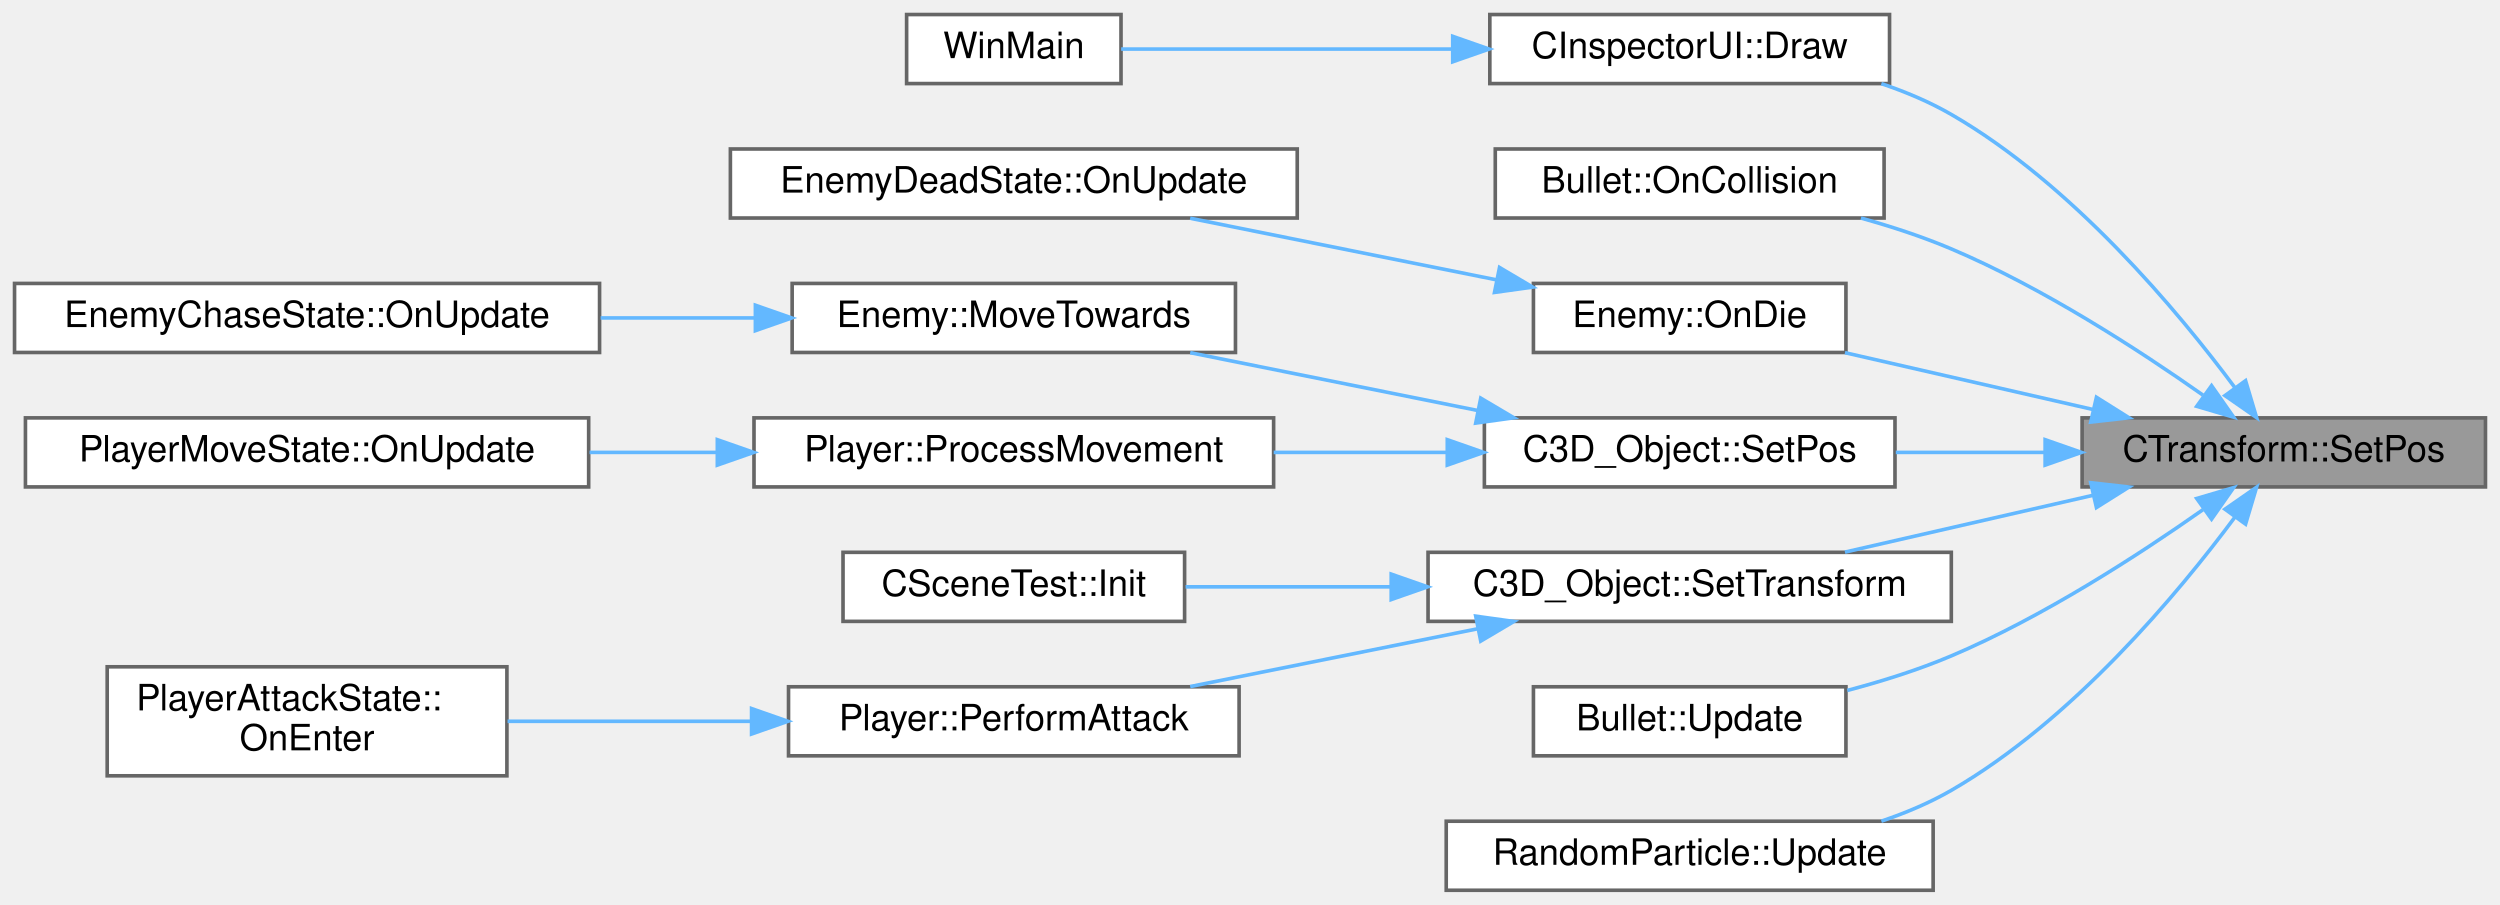
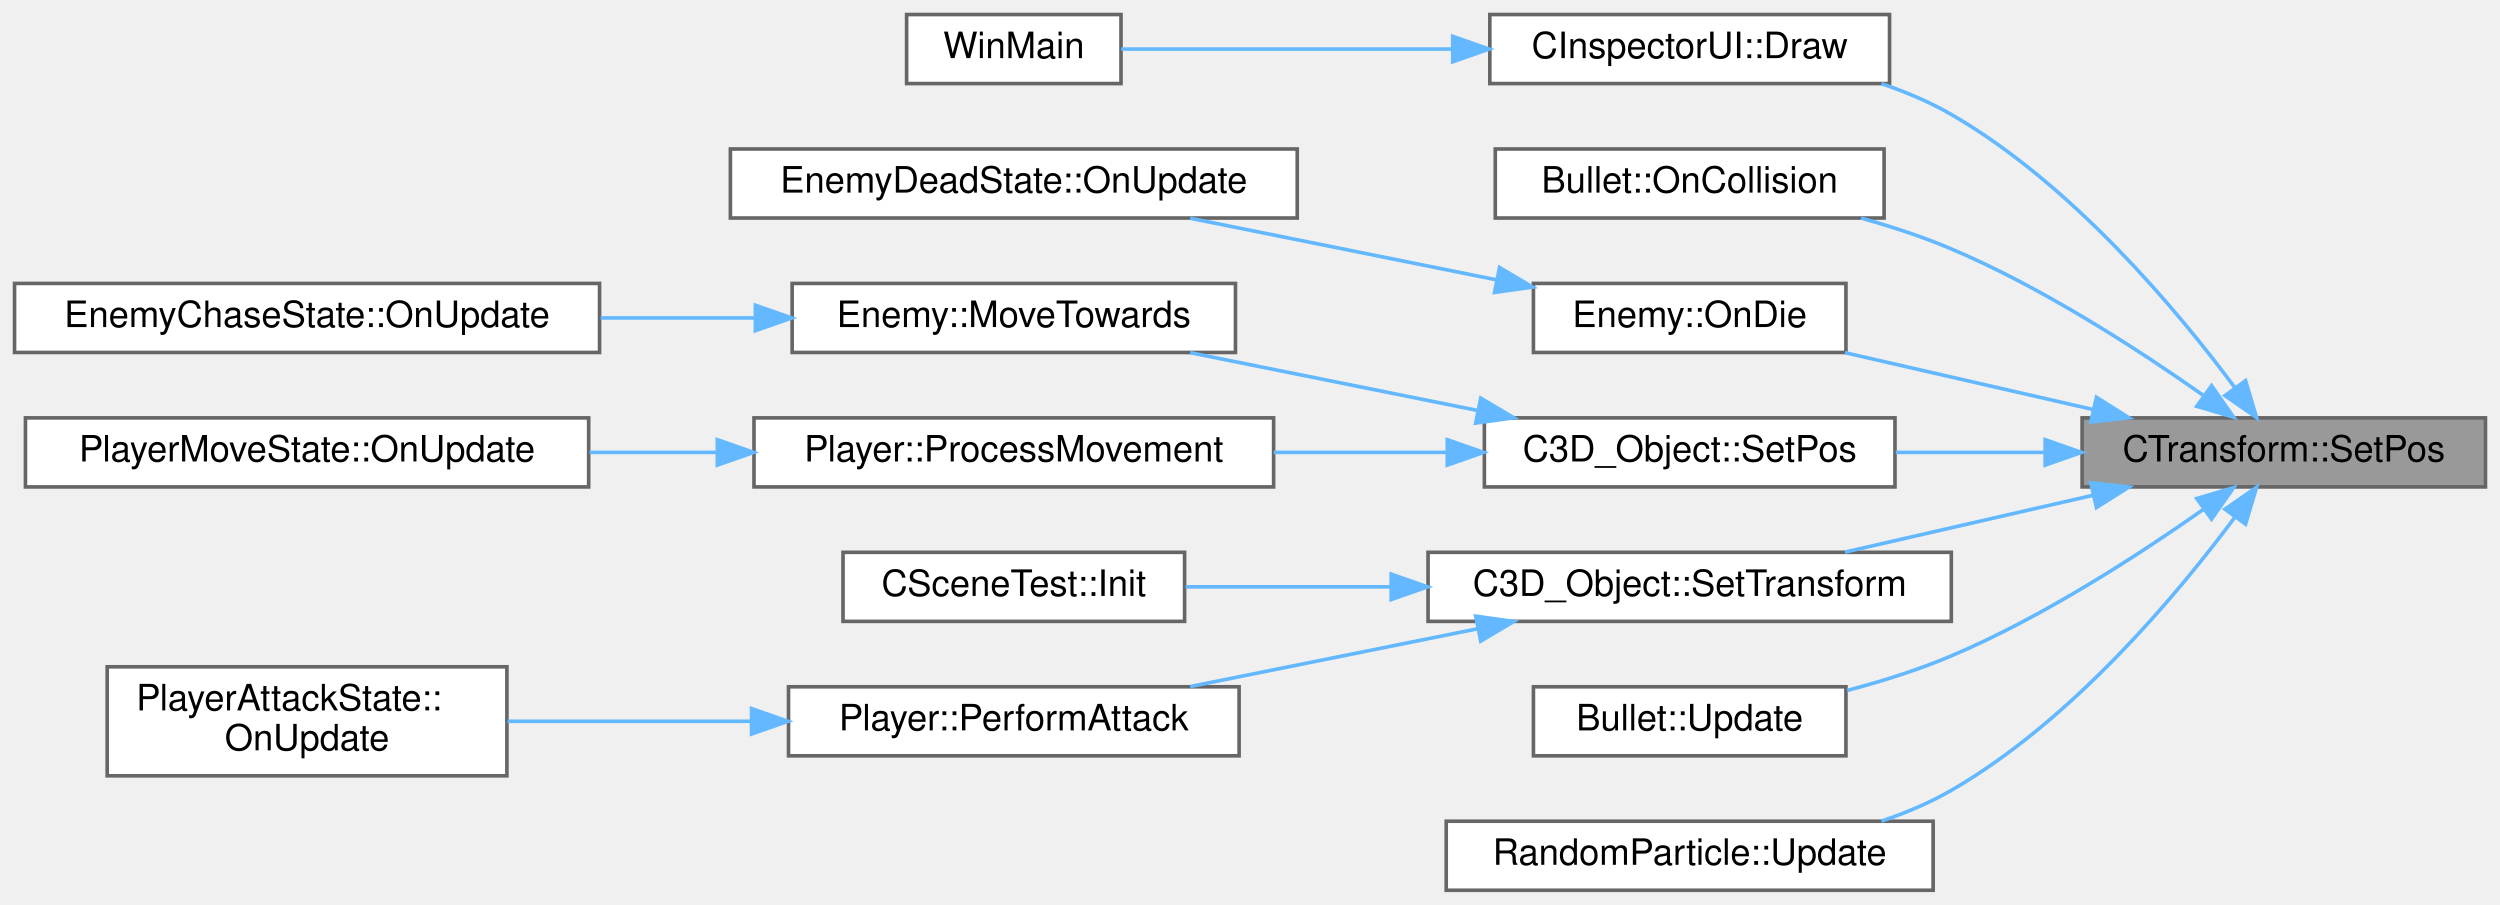
<svg xmlns="http://www.w3.org/2000/svg" xmlns:xlink="http://www.w3.org/1999/xlink" width="688pt" height="249pt" viewBox="0.00 0.00 688.00 249.00">
  <g id="graph0" class="graph" transform="scale(1 1) rotate(0) translate(4 245)">
    <g id="Node000001" class="node">
      <g id="a_Node000001">
        <a xlink:title=" ">
          <polygon fill="#999999" stroke="#666666" points="680,-130 569,-130 569,-111 680,-111 680,-130" />
          <text text-anchor="middle" x="624.5" y="-118" font-family="Helvetica,sans-Serif" font-size="10.00">CTransform::SetPos</text>
        </a>
      </g>
    </g>
    <g id="Node000002" class="node">
      <g id="a_Node000002">
        <a xlink:href="classCInspectorUI.html#af7b8c5d7cc17a5cd5fc261b151a1da07" target="_top" xlink:title=" ">
          <polygon fill="white" stroke="#666666" points="516,-241 406,-241 406,-222 516,-222 516,-241" />
          <text text-anchor="middle" x="461" y="-229" font-family="Helvetica,sans-Serif" font-size="10.00">CInspectorUI::Draw</text>
        </a>
      </g>
    </g>
    <g id="edge1_Node000001_Node000002" class="edge">
      <g id="a_edge1_Node000001_Node000002">
        <a xlink:title=" ">
          <path fill="none" stroke="#63b8ff" d="M611.12,-138.22C595.41,-159.37 566.29,-194.28 533,-213.5 527.05,-216.93 520.46,-219.72 513.75,-221.98" />
          <polygon fill="#63b8ff" stroke="#63b8ff" points="613.98,-140.24 617.01,-130.08 608.31,-136.13 613.98,-140.24" />
        </a>
      </g>
    </g>
    <g id="Node000004" class="node">
      <g id="a_Node000004">
        <a xlink:href="classBullet.html#a2a429b2e71caf643753c108ef8bdb141" target="_top" xlink:title=" ">
          <polygon fill="white" stroke="#666666" points="514.5,-204 407.5,-204 407.5,-185 514.5,-185 514.5,-204" />
          <text text-anchor="middle" x="461" y="-192" font-family="Helvetica,sans-Serif" font-size="10.00">Bullet::OnCollision</text>
        </a>
      </g>
    </g>
    <g id="edge3_Node000001_Node000004" class="edge">
      <g id="a_edge3_Node000001_Node000004">
        <a xlink:title=" ">
          <path fill="none" stroke="#63b8ff" d="M602.27,-136.25C584.55,-148.73 558.2,-165.81 533,-176.5 525.16,-179.83 516.56,-182.65 508.13,-184.99" />
          <polygon fill="#63b8ff" stroke="#63b8ff" points="604.62,-138.87 610.7,-130.19 600.54,-133.18 604.62,-138.87" />
        </a>
      </g>
    </g>
    <g id="Node000005" class="node">
      <g id="a_Node000005">
        <a xlink:href="classEnemy.html#ac04ab8e01b51d6205afbe8223d06189c" target="_top" xlink:title=" ">
          <polygon fill="white" stroke="#666666" points="504,-167 418,-167 418,-148 504,-148 504,-167" />
          <text text-anchor="middle" x="461" y="-155" font-family="Helvetica,sans-Serif" font-size="10.00">Enemy::OnDie</text>
        </a>
      </g>
    </g>
    <g id="edge4_Node000001_Node000005" class="edge">
      <g id="a_edge4_Node000001_Node000005">
        <a xlink:title=" ">
          <path fill="none" stroke="#63b8ff" d="M572.05,-132.29C550,-137.34 524.58,-143.16 503.73,-147.94" />
          <polygon fill="#63b8ff" stroke="#63b8ff" points="572.94,-135.67 581.91,-130.03 571.38,-128.85 572.94,-135.67" />
        </a>
      </g>
    </g>
    <g id="Node000007" class="node">
      <g id="a_Node000007">
        <a xlink:href="classC3D__Object.html#a5de6050773037fdf06885b9f09102b98" target="_top" xlink:title=" ">
          <polygon fill="white" stroke="#666666" points="517.5,-130 404.5,-130 404.5,-111 517.5,-111 517.5,-130" />
          <text text-anchor="middle" x="461" y="-118" font-family="Helvetica,sans-Serif" font-size="10.00">C3D_Object::SetPos</text>
        </a>
      </g>
    </g>
    <g id="edge6_Node000001_Node000007" class="edge">
      <g id="a_edge6_Node000001_Node000007">
        <a xlink:title=" ">
          <path fill="none" stroke="#63b8ff" d="M558.61,-120.5C545.07,-120.5 530.9,-120.5 517.72,-120.5" />
          <polygon fill="#63b8ff" stroke="#63b8ff" points="558.82,-124 568.82,-120.5 558.82,-117 558.82,-124" />
        </a>
      </g>
    </g>
    <g id="Node000012" class="node">
      <g id="a_Node000012">
        <a xlink:href="classC3D__Object.html#aec9d3cf2acae8b2fb6c8152fe9e053d1" target="_top" xlink:title=" ">
          <polygon fill="white" stroke="#666666" points="533,-93 389,-93 389,-74 533,-74 533,-93" />
          <text text-anchor="middle" x="461" y="-81" font-family="Helvetica,sans-Serif" font-size="10.00">C3D_Object::SetTransform</text>
        </a>
      </g>
    </g>
    <g id="edge11_Node000001_Node000012" class="edge">
      <g id="a_edge11_Node000001_Node000012">
        <a xlink:title=" ">
          <path fill="none" stroke="#63b8ff" d="M572.05,-108.71C550,-103.66 524.58,-97.84 503.73,-93.06" />
          <polygon fill="#63b8ff" stroke="#63b8ff" points="571.38,-112.15 581.91,-110.97 572.94,-105.33 571.38,-112.15" />
        </a>
      </g>
    </g>
    <g id="Node000016" class="node">
      <g id="a_Node000016">
        <a xlink:href="classBullet.html#a180b7054fdf2547b1d1e0de7d8001bf9" target="_top" xlink:title=" ">
          <polygon fill="white" stroke="#666666" points="504,-56 418,-56 418,-37 504,-37 504,-56" />
          <text text-anchor="middle" x="461" y="-44" font-family="Helvetica,sans-Serif" font-size="10.00">Bullet::Update</text>
        </a>
      </g>
    </g>
    <g id="edge15_Node000001_Node000016" class="edge">
      <g id="a_edge15_Node000001_Node000016">
        <a xlink:title=" ">
          <path fill="none" stroke="#63b8ff" d="M602.27,-104.75C584.55,-92.27 558.2,-75.19 533,-64.5 523.99,-60.68 513.97,-57.52 504.37,-54.99" />
          <polygon fill="#63b8ff" stroke="#63b8ff" points="600.54,-107.82 610.7,-110.81 604.62,-102.13 600.54,-107.82" />
        </a>
      </g>
    </g>
    <g id="Node000017" class="node">
      <g id="a_Node000017">
        <a xlink:href="classRandomParticle.html#a71652b1b77ced518223bad76c2e4921b" target="_top" xlink:title=" ">
          <polygon fill="white" stroke="#666666" points="528,-19 394,-19 394,0 528,0 528,-19" />
          <text text-anchor="middle" x="461" y="-7" font-family="Helvetica,sans-Serif" font-size="10.00">RandomParticle::Update</text>
        </a>
      </g>
    </g>
    <g id="edge16_Node000001_Node000017" class="edge">
      <g id="a_edge16_Node000001_Node000017">
        <a xlink:title=" ">
          <path fill="none" stroke="#63b8ff" d="M611.12,-102.78C595.41,-81.63 566.29,-46.72 533,-27.5 527.05,-24.07 520.46,-21.28 513.75,-19.02" />
          <polygon fill="#63b8ff" stroke="#63b8ff" points="608.31,-104.87 617.01,-110.92 613.98,-100.76 608.31,-104.87" />
        </a>
      </g>
    </g>
    <g id="Node000003" class="node">
      <g id="a_Node000003">
        <a xlink:href="main_8cpp.html#af7c10ff064e89595606222f0641ffade" target="_top" xlink:title=" ">
          <polygon fill="white" stroke="#666666" points="304.5,-241 245.5,-241 245.5,-222 304.5,-222 304.5,-241" />
          <text text-anchor="middle" x="275" y="-229" font-family="Helvetica,sans-Serif" font-size="10.00">WinMain</text>
        </a>
      </g>
    </g>
    <g id="edge2_Node000002_Node000003" class="edge">
      <g id="a_edge2_Node000002_Node000003">
        <a xlink:title=" ">
          <path fill="none" stroke="#63b8ff" d="M395.46,-231.5C364.4,-231.5 328.75,-231.5 304.54,-231.5" />
          <polygon fill="#63b8ff" stroke="#63b8ff" points="395.79,-235 405.79,-231.5 395.79,-228 395.79,-235" />
        </a>
      </g>
    </g>
    <g id="Node000006" class="node">
      <g id="a_Node000006">
        <a xlink:href="classEnemyDeadState.html#ad748f44dbf990316d3770b588cbd36f5" target="_top" xlink:title=" ">
          <polygon fill="white" stroke="#666666" points="353,-204 197,-204 197,-185 353,-185 353,-204" />
          <text text-anchor="middle" x="275" y="-192" font-family="Helvetica,sans-Serif" font-size="10.00">EnemyDeadState::OnUpdate</text>
        </a>
      </g>
    </g>
    <g id="edge5_Node000005_Node000006" class="edge">
      <g id="a_edge5_Node000005_Node000006">
        <a xlink:title=" ">
          <path fill="none" stroke="#63b8ff" d="M407.91,-167.97C381.39,-173.31 349.37,-179.75 323.53,-184.94" />
          <polygon fill="#63b8ff" stroke="#63b8ff" points="408.67,-171.39 417.79,-165.99 407.29,-164.53 408.67,-171.39" />
        </a>
      </g>
    </g>
    <g id="Node000008" class="node">
      <g id="a_Node000008">
        <a xlink:href="classEnemy.html#ab52d311ca2634bf6a9335c02fc11aaea" target="_top" xlink:title=" ">
          <polygon fill="white" stroke="#666666" points="336,-167 214,-167 214,-148 336,-148 336,-167" />
          <text text-anchor="middle" x="275" y="-155" font-family="Helvetica,sans-Serif" font-size="10.00">Enemy::MoveTowards</text>
        </a>
      </g>
    </g>
    <g id="edge7_Node000007_Node000008" class="edge">
      <g id="a_edge7_Node000007_Node000008">
        <a xlink:title=" ">
          <path fill="none" stroke="#63b8ff" d="M402.73,-132.02C377.3,-137.13 347.73,-143.08 323.54,-147.94" />
          <polygon fill="#63b8ff" stroke="#63b8ff" points="403.5,-135.43 412.62,-130.03 402.12,-128.57 403.5,-135.43" />
        </a>
      </g>
    </g>
    <g id="Node000010" class="node">
      <g id="a_Node000010">
        <a xlink:href="classPlayer.html#a9956700465676748068c1e95cb0e72af" target="_top" xlink:title=" ">
          <polygon fill="white" stroke="#666666" points="346.5,-130 203.5,-130 203.5,-111 346.5,-111 346.5,-130" />
          <text text-anchor="middle" x="275" y="-118" font-family="Helvetica,sans-Serif" font-size="10.00">Player::ProcessMovement</text>
        </a>
      </g>
    </g>
    <g id="edge9_Node000007_Node000010" class="edge">
      <g id="a_edge9_Node000007_Node000010">
        <a xlink:title=" ">
          <path fill="none" stroke="#63b8ff" d="M394.29,-120.5C378.8,-120.5 362.22,-120.5 346.52,-120.5" />
          <polygon fill="#63b8ff" stroke="#63b8ff" points="394.29,-124 404.29,-120.5 394.29,-117 394.29,-124" />
        </a>
      </g>
    </g>
    <g id="Node000009" class="node">
      <g id="a_Node000009">
        <a xlink:href="classEnemyChaseState.html#a7e06070afbc95a7aa15ca8f6ca50ad87" target="_top" xlink:title=" ">
          <polygon fill="white" stroke="#666666" points="161,-167 0,-167 0,-148 161,-148 161,-167" />
          <text text-anchor="middle" x="80.5" y="-155" font-family="Helvetica,sans-Serif" font-size="10.00">EnemyChaseState::OnUpdate</text>
        </a>
      </g>
    </g>
    <g id="edge8_Node000008_Node000009" class="edge">
      <g id="a_edge8_Node000008_Node000009">
        <a xlink:title=" ">
          <path fill="none" stroke="#63b8ff" d="M203.54,-157.5C189.8,-157.5 175.31,-157.5 161.29,-157.5" />
          <polygon fill="#63b8ff" stroke="#63b8ff" points="203.88,-161 213.88,-157.5 203.88,-154 203.88,-161" />
        </a>
      </g>
    </g>
    <g id="Node000011" class="node">
      <g id="a_Node000011">
        <a xlink:href="classPlayerMoveState.html#ae642c0f7ac9253c7da1515f431bee7dc" target="_top" xlink:title=" ">
          <polygon fill="white" stroke="#666666" points="158,-130 3,-130 3,-111 158,-111 158,-130" />
          <text text-anchor="middle" x="80.5" y="-118" font-family="Helvetica,sans-Serif" font-size="10.00">PlayerMoveState::OnUpdate</text>
        </a>
      </g>
    </g>
    <g id="edge10_Node000010_Node000011" class="edge">
      <g id="a_edge10_Node000010_Node000011">
        <a xlink:title=" ">
          <path fill="none" stroke="#63b8ff" d="M193.31,-120.5C181.69,-120.5 169.77,-120.5 158.24,-120.5" />
          <polygon fill="#63b8ff" stroke="#63b8ff" points="193.41,-124 203.41,-120.5 193.41,-117 193.41,-124" />
        </a>
      </g>
    </g>
    <g id="Node000013" class="node">
      <g id="a_Node000013">
        <a xlink:href="classCSceneTest.html#af72294d8bca5d127055fdcf296cc1e5c" target="_top" xlink:title=" ">
          <polygon fill="white" stroke="#666666" points="322,-93 228,-93 228,-74 322,-74 322,-93" />
          <text text-anchor="middle" x="275" y="-81" font-family="Helvetica,sans-Serif" font-size="10.00">CSceneTest::Init</text>
        </a>
      </g>
    </g>
    <g id="edge12_Node000012_Node000013" class="edge">
      <g id="a_edge12_Node000012_Node000013">
        <a xlink:title=" ">
          <path fill="none" stroke="#63b8ff" d="M378.81,-83.5C359.45,-83.5 339.44,-83.5 322.27,-83.5" />
          <polygon fill="#63b8ff" stroke="#63b8ff" points="378.86,-87 388.86,-83.5 378.86,-80 378.86,-87" />
        </a>
      </g>
    </g>
    <g id="Node000014" class="node">
      <g id="a_Node000014">
        <a xlink:href="classPlayer.html#a474e6c60a290fb7fa0ff2c1f407e4b49" target="_top" xlink:title=" ">
          <polygon fill="white" stroke="#666666" points="337,-56 213,-56 213,-37 337,-37 337,-56" />
          <text text-anchor="middle" x="275" y="-44" font-family="Helvetica,sans-Serif" font-size="10.00">Player::PerformAttack</text>
        </a>
      </g>
    </g>
    <g id="edge13_Node000012_Node000014" class="edge">
      <g id="a_edge13_Node000012_Node000014">
        <a xlink:title=" ">
          <path fill="none" stroke="#63b8ff" d="M402.73,-71.98C377.3,-66.87 347.73,-60.92 323.54,-56.06" />
          <polygon fill="#63b8ff" stroke="#63b8ff" points="402.12,-75.43 412.62,-73.97 403.5,-68.57 402.12,-75.43" />
        </a>
      </g>
    </g>
    <g id="Node000015" class="node">
      <g id="a_Node000015">
-         <a xlink:href="classPlayerAttackState.html#aaeacef4c13b891cfe493e710960378d2" target="_top" xlink:title=" ">
+         <a xlink:href="classPlayerAttackState.html#a285b6125d04c6b154aa404bfb99b1b52" target="_top" xlink:title=" ">
          <polygon fill="white" stroke="#666666" points="135.5,-61.5 25.5,-61.5 25.5,-31.5 135.5,-31.5 135.5,-61.5" />
          <text text-anchor="start" x="33.5" y="-49.5" font-family="Helvetica,sans-Serif" font-size="10.00">PlayerAttackState::</text>
-           <text text-anchor="middle" x="80.5" y="-38.5" font-family="Helvetica,sans-Serif" font-size="10.00">OnEnter</text>
+           <text text-anchor="middle" x="80.5" y="-38.5" font-family="Helvetica,sans-Serif" font-size="10.00">OnUpdate</text>
        </a>
      </g>
    </g>
    <g id="edge14_Node000014_Node000015" class="edge">
      <g id="a_edge14_Node000014_Node000015">
        <a xlink:title=" ">
          <path fill="none" stroke="#63b8ff" d="M202.79,-46.5C180.6,-46.5 156.51,-46.5 135.68,-46.5" />
          <polygon fill="#63b8ff" stroke="#63b8ff" points="202.83,-50 212.83,-46.5 202.83,-43 202.83,-50" />
        </a>
      </g>
    </g>
  </g>
</svg>
